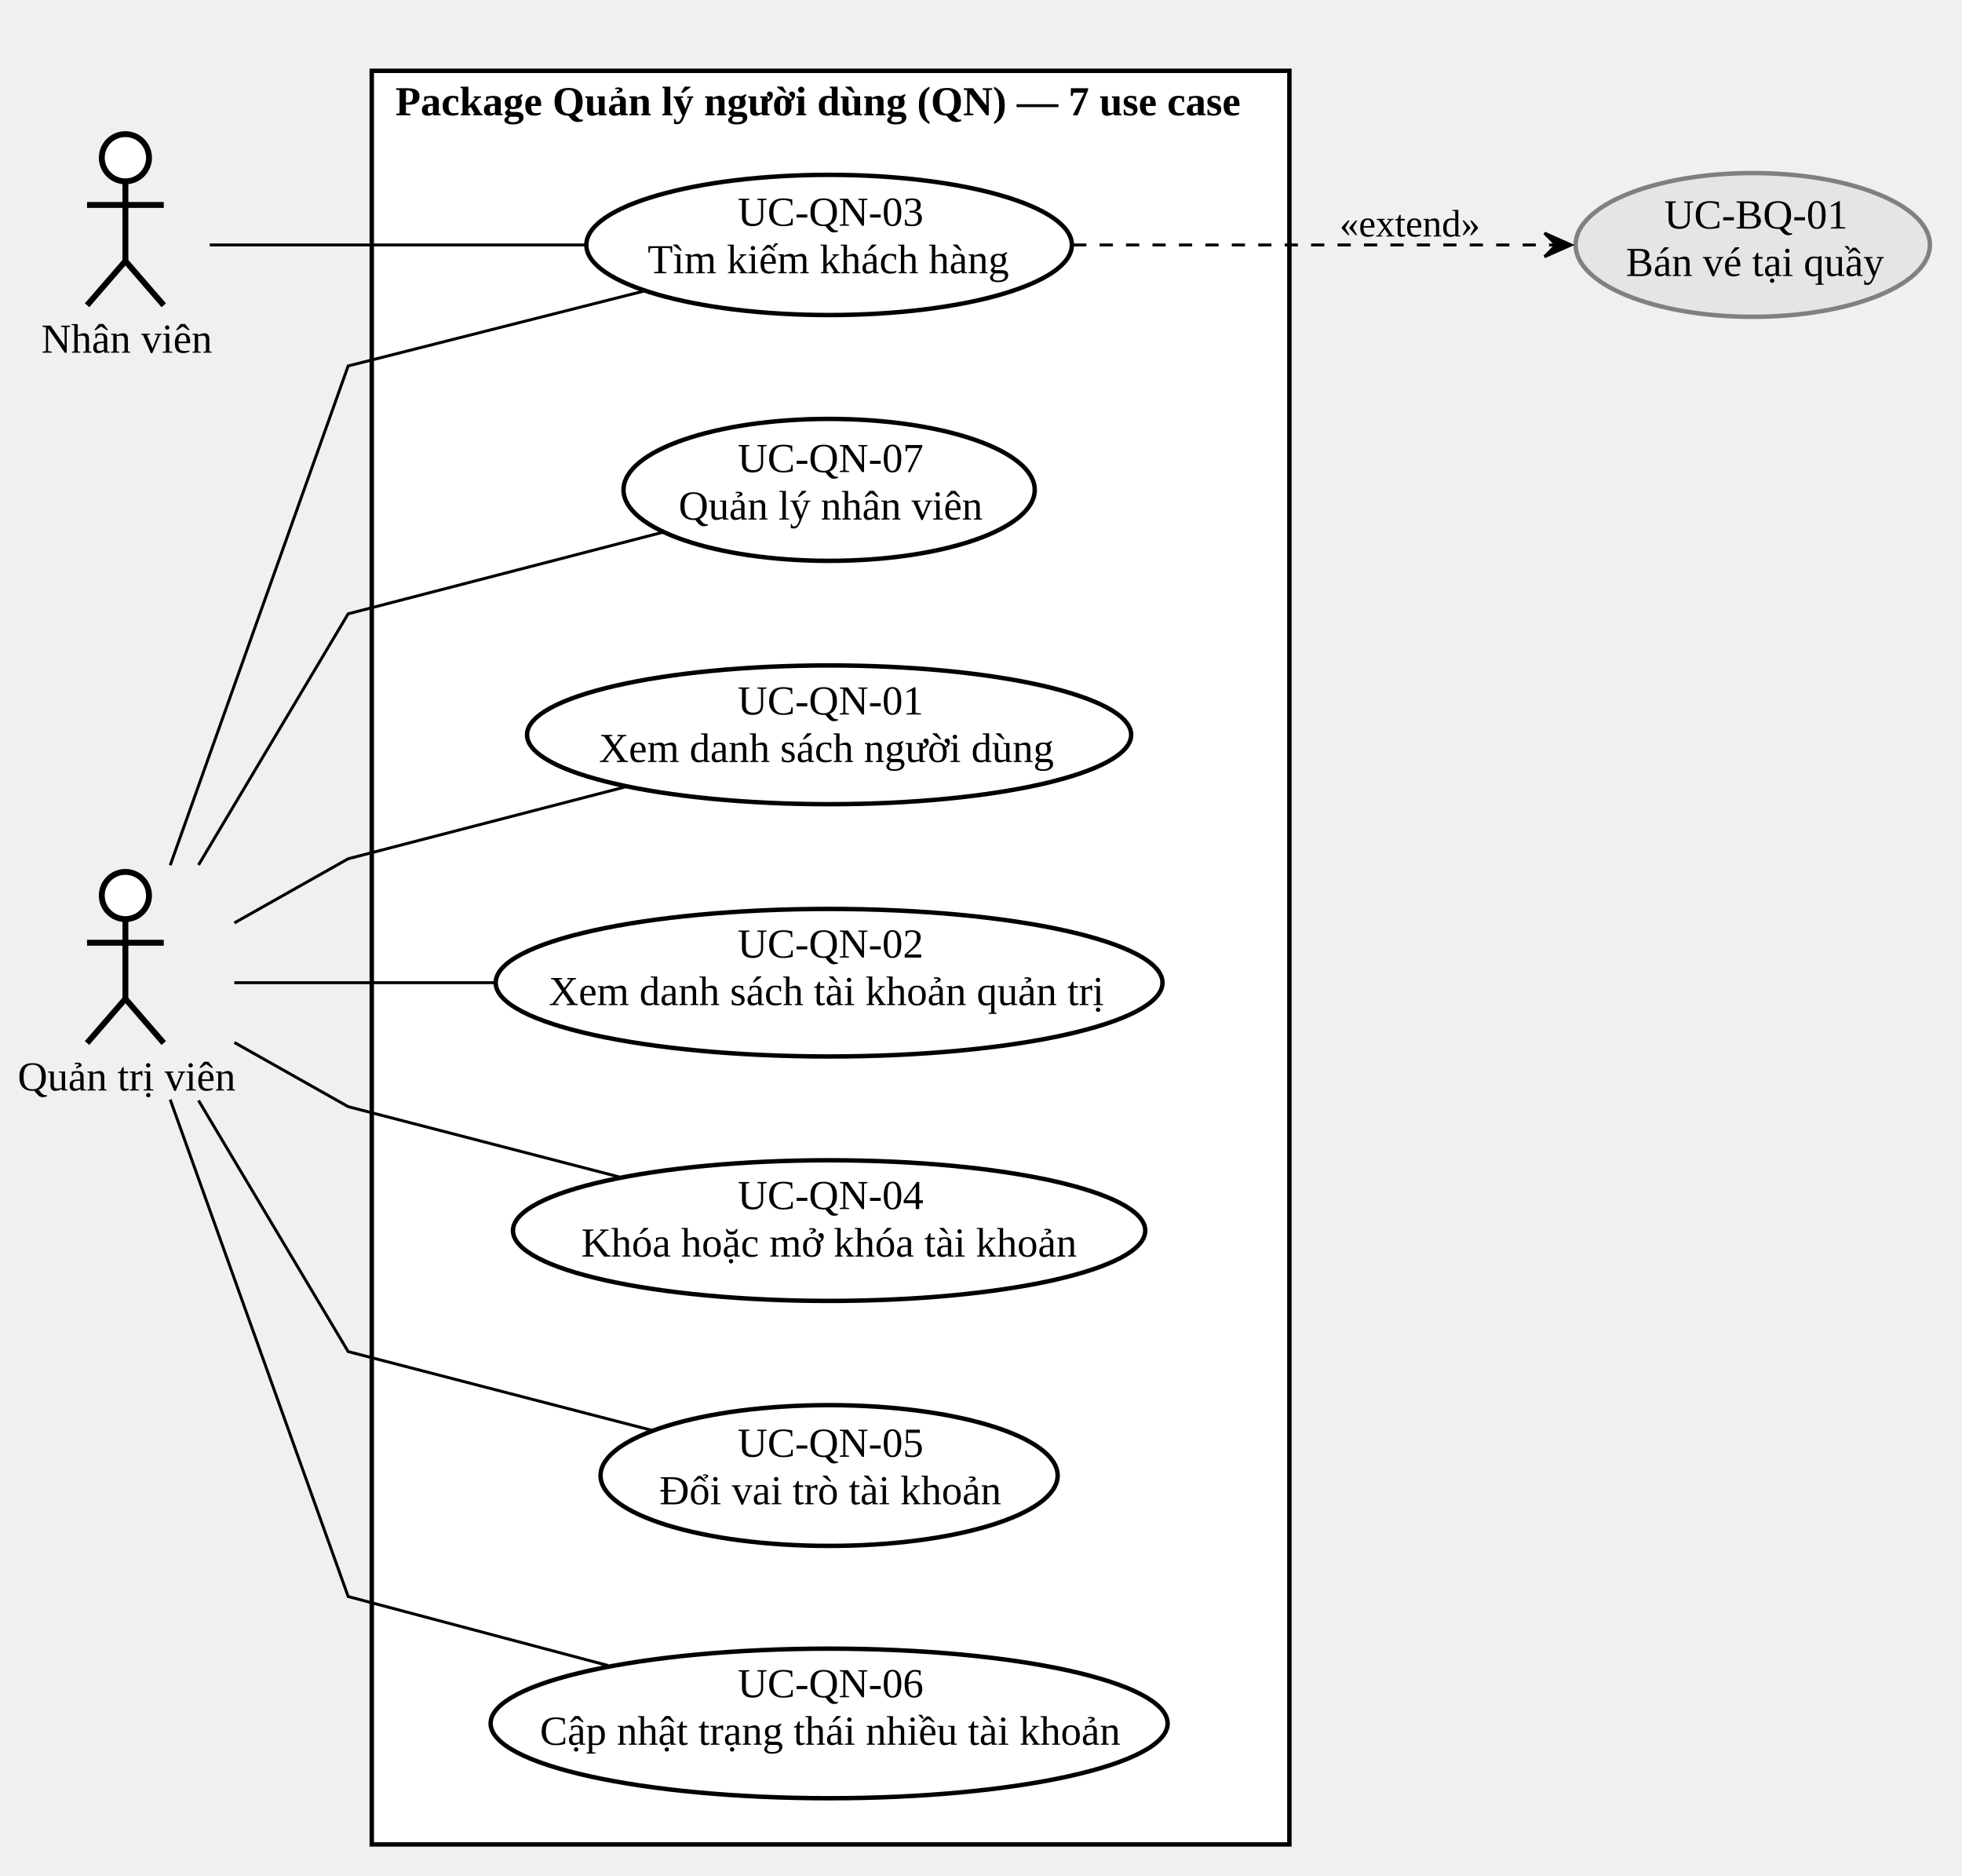
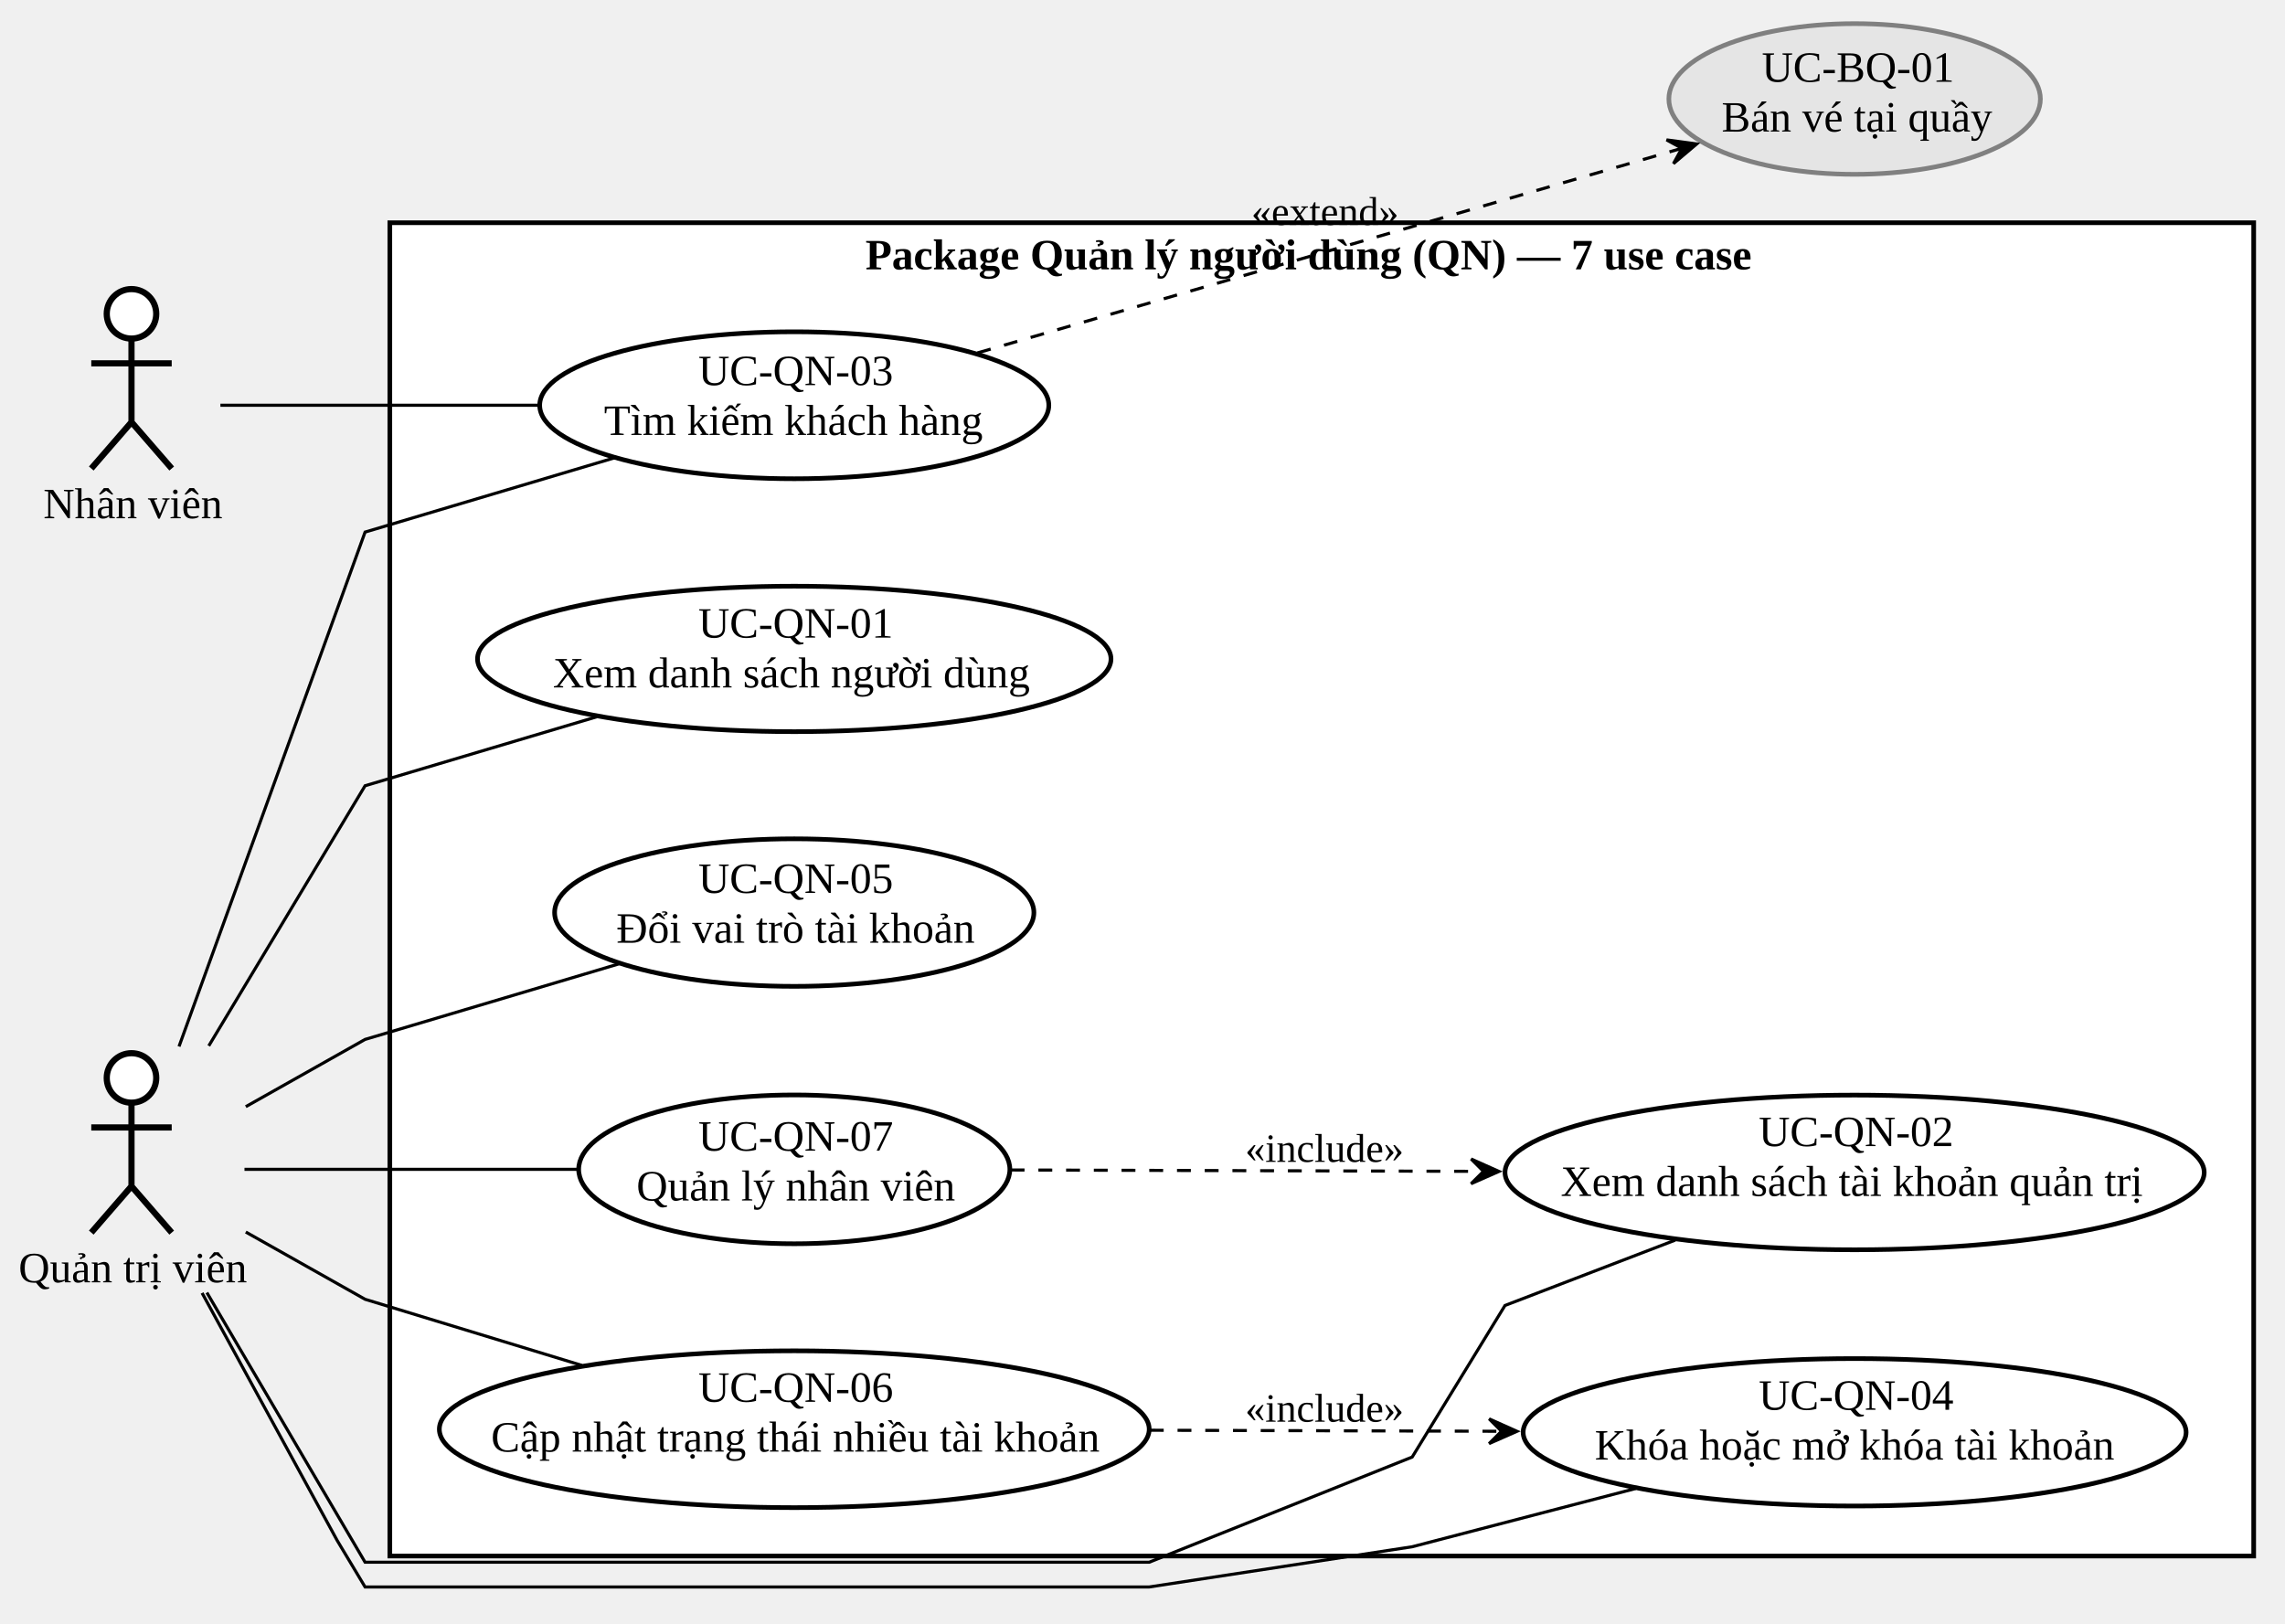
- <svg xmlns="http://www.w3.org/2000/svg" contentScriptType="application/ecmascript" contentStyleType="text/css" height="993.75px" preserveAspectRatio="none" style="width:1039px;height:993px;" version="1.1" viewBox="0 0 1039 993" width="1039.062px" zoomAndPan="magnify">
+ <svg xmlns="http://www.w3.org/2000/svg" contentScriptType="application/ecmascript" contentStyleType="text/css" height="820.312px" preserveAspectRatio="none" style="width:1154px;height:820px;" version="1.1" viewBox="0 0 1154 820" width="1154.688px" zoomAndPan="magnify">
  <defs />
  <g>
-     <rect fill="#FFFFFF" height="939.062" style="stroke: #000000; stroke-width: 2.344;" width="485.938" x="196.875" y="37.5" />
-     <text fill="#000000" font-family="Times New Roman" font-size="21.875" font-weight="bold" lengthAdjust="spacingAndGlyphs" textLength="460.938" x="209.375" y="61.047">Package Quản lý người dùng (QN) — 7 use case</text>
-     <ellipse cx="439.06" cy="389.064" fill="#FFFFFF" rx="159.967" ry="36.736" style="stroke: #000000; stroke-width: 2.344;" />
-     <text fill="#000000" font-family="Times New Roman" font-size="21.875" lengthAdjust="spacingAndGlyphs" textLength="96.875" x="390.623" y="378.3">UC-QN-01</text>
-     <text fill="#000000" font-family="Times New Roman" font-size="21.875" lengthAdjust="spacingAndGlyphs" textLength="243.75" x="317.185" y="403.454">Xem danh sách người dùng</text>
-     <ellipse cx="439.058" cy="520.312" fill="#FFFFFF" rx="176.559" ry="39.062" style="stroke: #000000; stroke-width: 2.344;" />
-     <text fill="#000000" font-family="Times New Roman" font-size="21.875" lengthAdjust="spacingAndGlyphs" textLength="96.875" x="390.621" y="507.016">UC-QN-02</text>
-     <text fill="#000000" font-family="Times New Roman" font-size="21.875" lengthAdjust="spacingAndGlyphs" textLength="296.875" x="290.621" y="532.17">Xem danh sách tài khoản quản trị</text>
-     <ellipse cx="439.063" cy="129.692" fill="#FFFFFF" rx="128.563" ry="37.114" style="stroke: #000000; stroke-width: 2.344;" />
-     <text fill="#000000" font-family="Times New Roman" font-size="21.875" lengthAdjust="spacingAndGlyphs" textLength="96.875" x="390.626" y="119.533">UC-QN-03</text>
-     <text fill="#000000" font-family="Times New Roman" font-size="21.875" lengthAdjust="spacingAndGlyphs" textLength="192.188" x="342.97" y="144.687">Tìm kiếm khách hàng</text>
-     <ellipse cx="439.069" cy="651.561" fill="#FFFFFF" rx="167.413" ry="37.233" style="stroke: #000000; stroke-width: 2.344;" />
-     <text fill="#000000" font-family="Times New Roman" font-size="21.875" lengthAdjust="spacingAndGlyphs" textLength="96.875" x="390.632" y="640.176">UC-QN-04</text>
-     <text fill="#000000" font-family="Times New Roman" font-size="21.875" lengthAdjust="spacingAndGlyphs" textLength="262.5" x="307.819" y="665.33">Khóa hoặc mở khóa tài khoản</text>
-     <ellipse cx="439.058" cy="781.244" fill="#FFFFFF" rx="121.027" ry="37.26" style="stroke: #000000; stroke-width: 2.344;" />
-     <text fill="#000000" font-family="Times New Roman" font-size="21.875" lengthAdjust="spacingAndGlyphs" textLength="96.875" x="390.62" y="771.315">UC-QN-05</text>
-     <text fill="#000000" font-family="Times New Roman" font-size="21.875" lengthAdjust="spacingAndGlyphs" textLength="179.688" x="349.214" y="796.469">Đổi vai trò tài khoản</text>
-     <ellipse cx="439.069" cy="912.508" fill="#FFFFFF" rx="179.256" ry="39.601" style="stroke: #000000; stroke-width: 2.344;" />
-     <text fill="#000000" font-family="Times New Roman" font-size="21.875" lengthAdjust="spacingAndGlyphs" textLength="96.875" x="390.631" y="898.65">UC-QN-06</text>
-     <text fill="#000000" font-family="Times New Roman" font-size="21.875" lengthAdjust="spacingAndGlyphs" textLength="306.25" x="285.944" y="923.804">Cập nhật trạng thái nhiều tài khoản</text>
-     <ellipse cx="439.067" cy="259.374" fill="#FFFFFF" rx="108.88" ry="37.577" style="stroke: #000000; stroke-width: 2.344;" />
-     <text fill="#000000" font-family="Times New Roman" font-size="21.875" lengthAdjust="spacingAndGlyphs" textLength="96.875" x="390.63" y="249.94">UC-QN-07</text>
-     <text fill="#000000" font-family="Times New Roman" font-size="21.875" lengthAdjust="spacingAndGlyphs" textLength="159.375" x="359.38" y="275.094">Quản lý nhân viên</text>
-     <ellipse cx="66.406" cy="83.516" fill="#FFFFFF" rx="12.5" ry="12.5" style="stroke: #000000; stroke-width: 3.125;" />
-     <path d="M66.406,96.016 L66.406,138.203 M46.094,108.516 L86.719,108.516 M66.406,138.203 L46.094,161.641 M66.406,138.203 L86.719,161.641 " fill="none" style="stroke: #000000; stroke-width: 3.125;" />
-     <text fill="#000000" font-family="Times New Roman" font-size="21.875" lengthAdjust="spacingAndGlyphs" textLength="89.062" x="21.875" y="186.75">Nhân viên</text>
-     <ellipse cx="66.406" cy="474.141" fill="#FFFFFF" rx="12.5" ry="12.5" style="stroke: #000000; stroke-width: 3.125;" />
-     <path d="M66.406,486.641 L66.406,528.828 M46.094,499.141 L86.719,499.141 M66.406,528.828 L46.094,552.266 M66.406,528.828 L86.719,552.266 " fill="none" style="stroke: #000000; stroke-width: 3.125;" />
-     <text fill="#000000" font-family="Times New Roman" font-size="21.875" lengthAdjust="spacingAndGlyphs" textLength="114.062" x="9.375" y="577.375">Quản trị viên</text>
-     <ellipse cx="928.193" cy="129.682" fill="#E5E5E5" rx="93.818" ry="38.057" style="stroke: #808080; stroke-width: 2.344;" />
-     <text fill="#000000" font-family="Times New Roman" font-size="21.875" lengthAdjust="spacingAndGlyphs" textLength="93.75" x="881.318" y="120.985">UC-BQ-01</text>
-     <text fill="#000000" font-family="Times New Roman" font-size="21.875" lengthAdjust="spacingAndGlyphs" textLength="134.375" x="861.005" y="146.139">Bán vé tại quầy</text>
-     <path d="M111.078,129.688 C159.625,129.688 240.781,129.688 310.031,129.688 " fill="none" id="A_NV-UC_QN_03" style="stroke: #000000; stroke-width: 1.562;" />
-     <path d="M124.125,488.656 C153.891,471.875 184.375,454.688 184.375,454.688 C184.375,454.688 261.703,434.641 330.891,416.703 " fill="none" id="A_QTV-UC_QN_01" style="stroke: #000000; stroke-width: 1.562;" />
-     <path d="M124.094,520.312 C161.141,520.312 211.891,520.312 261.766,520.312 " fill="none" id="A_QTV-UC_QN_02" style="stroke: #000000; stroke-width: 1.562;" />
-     <path d="M90.141,458.125 C123.906,363.375 184.375,193.75 184.375,193.75 C184.375,193.75 269.547,172.188 341.078,154.094 " fill="none" id="A_QTV-UC_QN_03" style="stroke: #000000; stroke-width: 1.562;" />
-     <path d="M124.125,551.969 C153.891,568.75 184.375,585.938 184.375,585.938 C184.375,585.938 259.531,605.422 327.953,623.156 " fill="none" id="A_QTV-UC_QN_04" style="stroke: #000000; stroke-width: 1.562;" />
-     <path d="M105.125,582.641 C139.188,639.812 184.375,715.625 184.375,715.625 C184.375,715.625 273.031,738.609 345.406,757.375 " fill="none" id="A_QTV-UC_QN_05" style="stroke: #000000; stroke-width: 1.562;" />
-     <path d="M90.141,582.203 C123.906,676.5 184.375,845.312 184.375,845.312 C184.375,845.312 255.297,864.141 322.047,881.859 " fill="none" id="A_QTV-UC_QN_06" style="stroke: #000000; stroke-width: 1.562;" />
-     <path d="M105.125,457.984 C139.188,400.812 184.375,325 184.375,325 C184.375,325 277.766,300.781 351.094,281.781 " fill="none" id="A_QTV-UC_QN_07" style="stroke: #000000; stroke-width: 1.562;" />
-     <path d="M568.312,129.688 C648.25,129.688 749.875,129.688 824.453,129.688 " fill="none" id="UC_QN_03-UC_BQ_01" style="stroke: #000000; stroke-width: 1.562; stroke-dasharray: 7.0,7.0;" />
-     <polygon fill="#000000" points="831.969,129.688,817.906,123.438,824.156,129.688,817.906,135.938,831.969,129.688" style="stroke: #000000; stroke-width: 1.562;" />
-     <text fill="#000000" font-family="Times New Roman" font-size="20.312" lengthAdjust="spacingAndGlyphs" textLength="76.562" x="709.375" y="125.214">«extend»</text>
+     <rect fill="#FFFFFF" height="673.438" style="stroke: #000000; stroke-width: 2.344;" width="941.312" x="196.875" y="112.5" />
+     <text fill="#000000" font-family="Times New Roman" font-size="21.875" font-weight="bold" lengthAdjust="spacingAndGlyphs" textLength="460.938" x="437.062" y="136.047">Package Quản lý người dùng (QN) — 7 use case</text>
+     <ellipse cx="401.123" cy="332.814" fill="#FFFFFF" rx="159.967" ry="36.736" style="stroke: #000000; stroke-width: 2.344;" />
+     <text fill="#000000" font-family="Times New Roman" font-size="21.875" lengthAdjust="spacingAndGlyphs" textLength="96.875" x="352.685" y="322.05">UC-QN-01</text>
+     <text fill="#000000" font-family="Times New Roman" font-size="21.875" lengthAdjust="spacingAndGlyphs" textLength="243.75" x="279.248" y="347.204">Xem danh sách người dùng</text>
+     <ellipse cx="936.637" cy="592.187" fill="#FFFFFF" rx="176.559" ry="39.062" style="stroke: #000000; stroke-width: 2.344;" />
+     <text fill="#000000" font-family="Times New Roman" font-size="21.875" lengthAdjust="spacingAndGlyphs" textLength="96.875" x="888.199" y="578.891">UC-QN-02</text>
+     <text fill="#000000" font-family="Times New Roman" font-size="21.875" lengthAdjust="spacingAndGlyphs" textLength="296.875" x="788.199" y="604.045">Xem danh sách tài khoản quản trị</text>
+     <ellipse cx="401.126" cy="204.692" fill="#FFFFFF" rx="128.563" ry="37.114" style="stroke: #000000; stroke-width: 2.344;" />
+     <text fill="#000000" font-family="Times New Roman" font-size="21.875" lengthAdjust="spacingAndGlyphs" textLength="96.875" x="352.688" y="194.533">UC-QN-03</text>
+     <text fill="#000000" font-family="Times New Roman" font-size="21.875" lengthAdjust="spacingAndGlyphs" textLength="192.188" x="305.032" y="219.687">Tìm kiếm khách hàng</text>
+     <ellipse cx="936.647" cy="723.436" fill="#FFFFFF" rx="167.413" ry="37.233" style="stroke: #000000; stroke-width: 2.344;" />
+     <text fill="#000000" font-family="Times New Roman" font-size="21.875" lengthAdjust="spacingAndGlyphs" textLength="96.875" x="888.21" y="712.051">UC-QN-04</text>
+     <text fill="#000000" font-family="Times New Roman" font-size="21.875" lengthAdjust="spacingAndGlyphs" textLength="262.5" x="805.397" y="737.205">Khóa hoặc mở khóa tài khoản</text>
+     <ellipse cx="401.12" cy="460.932" fill="#FFFFFF" rx="121.027" ry="37.26" style="stroke: #000000; stroke-width: 2.344;" />
+     <text fill="#000000" font-family="Times New Roman" font-size="21.875" lengthAdjust="spacingAndGlyphs" textLength="96.875" x="352.683" y="451.002">UC-QN-05</text>
+     <text fill="#000000" font-family="Times New Roman" font-size="21.875" lengthAdjust="spacingAndGlyphs" textLength="179.688" x="311.277" y="476.156">Đổi vai trò tài khoản</text>
+     <ellipse cx="401.131" cy="721.883" fill="#FFFFFF" rx="179.256" ry="39.601" style="stroke: #000000; stroke-width: 2.344;" />
+     <text fill="#000000" font-family="Times New Roman" font-size="21.875" lengthAdjust="spacingAndGlyphs" textLength="96.875" x="352.694" y="708.025">UC-QN-06</text>
+     <text fill="#000000" font-family="Times New Roman" font-size="21.875" lengthAdjust="spacingAndGlyphs" textLength="306.25" x="248.006" y="733.179">Cập nhật trạng thái nhiều tài khoản</text>
+     <ellipse cx="401.13" cy="590.624" fill="#FFFFFF" rx="108.88" ry="37.577" style="stroke: #000000; stroke-width: 2.344;" />
+     <text fill="#000000" font-family="Times New Roman" font-size="21.875" lengthAdjust="spacingAndGlyphs" textLength="96.875" x="352.692" y="581.19">UC-QN-07</text>
+     <text fill="#000000" font-family="Times New Roman" font-size="21.875" lengthAdjust="spacingAndGlyphs" textLength="159.375" x="321.442" y="606.344">Quản lý nhân viên</text>
+     <ellipse cx="66.406" cy="158.516" fill="#FFFFFF" rx="12.5" ry="12.5" style="stroke: #000000; stroke-width: 3.125;" />
+     <path d="M66.406,171.016 L66.406,213.203 M46.094,183.516 L86.719,183.516 M66.406,213.203 L46.094,236.641 M66.406,213.203 L86.719,236.641 " fill="none" style="stroke: #000000; stroke-width: 3.125;" />
+     <text fill="#000000" font-family="Times New Roman" font-size="21.875" lengthAdjust="spacingAndGlyphs" textLength="89.062" x="21.875" y="261.75">Nhân viên</text>
+     <ellipse cx="66.406" cy="544.453" fill="#FFFFFF" rx="12.5" ry="12.5" style="stroke: #000000; stroke-width: 3.125;" />
+     <path d="M66.406,556.953 L66.406,599.141 M46.094,569.453 L86.719,569.453 M66.406,599.141 L46.094,622.578 M66.406,599.141 L86.719,622.578 " fill="none" style="stroke: #000000; stroke-width: 3.125;" />
+     <text fill="#000000" font-family="Times New Roman" font-size="21.875" lengthAdjust="spacingAndGlyphs" textLength="114.062" x="9.375" y="647.688">Quản trị viên</text>
+     <ellipse cx="936.646" cy="49.994" fill="#E5E5E5" rx="93.818" ry="38.057" style="stroke: #808080; stroke-width: 2.344;" />
+     <text fill="#000000" font-family="Times New Roman" font-size="21.875" lengthAdjust="spacingAndGlyphs" textLength="93.75" x="889.771" y="41.298">UC-BQ-01</text>
+     <text fill="#000000" font-family="Times New Roman" font-size="21.875" lengthAdjust="spacingAndGlyphs" textLength="134.375" x="869.458" y="66.452">Bán vé tại quầy</text>
+     <path d="M111.312,204.688 C152.219,204.688 215.594,204.688 272.516,204.688 " fill="none" id="A_NV-UC_QN_03" style="stroke: #000000; stroke-width: 1.562;" />
+     <path d="M105.438,528.25 C139.469,471.609 184.375,396.875 184.375,396.875 C184.375,396.875 244.656,378.922 301.422,362.031 " fill="none" id="A_QTV-UC_QN_01" style="stroke: #000000; stroke-width: 1.562;" />
+     <path d="M104.484,652.875 C138.625,711.062 184.375,789.062 184.375,789.062 C184.375,789.062 580.391,789.062 580.391,789.062 C580.391,789.062 713.203,735.938 713.203,735.938 C713.203,735.938 760.078,659.375 760.078,659.375 C760.078,659.375 802.797,642.969 846.031,626.375 " fill="none" id="A_QTV-UC_QN_02" style="stroke: #000000; stroke-width: 1.562;" />
+     <path d="M90.406,528.562 C124.234,435.031 184.375,268.75 184.375,268.75 C184.375,268.75 251.047,248.906 310.172,231.297 " fill="none" id="A_QTV-UC_QN_03" style="stroke: #000000; stroke-width: 1.562;" />
+     <path d="M102.047,653.062 C131.812,707.609 170.312,778.125 170.312,778.125 C170.312,778.125 184.375,801.562 184.375,801.562 C184.375,801.562 580.391,801.562 580.391,801.562 C580.391,801.562 713.203,781.25 713.203,781.25 C713.203,781.25 769.969,766.453 826.078,751.828 " fill="none" id="A_QTV-UC_QN_04" style="stroke: #000000; stroke-width: 1.562;" />
+     <path d="M124.125,558.969 C153.891,542.188 184.375,525 184.375,525 C184.375,525 252.938,504.594 312.656,486.812 " fill="none" id="A_QTV-UC_QN_05" style="stroke: #000000; stroke-width: 1.562;" />
+     <path d="M124.125,622.281 C153.891,639.062 184.375,656.25 184.375,656.25 C184.375,656.25 239.438,673.047 293.859,689.641 " fill="none" id="A_QTV-UC_QN_06" style="stroke: #000000; stroke-width: 1.562;" />
+     <path d="M123.469,590.625 C169.203,590.625 235.406,590.625 291.516,590.625 " fill="none" id="A_QTV-UC_QN_07" style="stroke: #000000; stroke-width: 1.562;" />
+     <path d="M493.609,178.266 C593.438,149.266 752.484,103.047 849.953,74.734 " fill="none" id="UC_QN_03-UC_BQ_01" style="stroke: #000000; stroke-width: 1.562; stroke-dasharray: 7.0,7.0;" />
+     <polygon fill="#000000" points="856.906,72.703,841.656,70.641,849.406,74.891,845.156,82.641,856.906,72.703" style="stroke: #000000; stroke-width: 1.562;" />
+     <text fill="#000000" font-family="Times New Roman" font-size="20.312" lengthAdjust="spacingAndGlyphs" textLength="76.562" x="631.953" y="113.604">«extend»</text>
+     <path d="M580.703,722.391 C638,722.562 701.438,722.75 758.609,722.922 " fill="none" id="UC_QN_06-UC_QN_04" style="stroke: #000000; stroke-width: 1.562; stroke-dasharray: 7.0,7.0;" />
+     <polygon fill="#000000" points="766.109,722.938,752.065,716.647,758.297,722.915,752.029,729.147,766.109,722.938" style="stroke: #000000; stroke-width: 1.562;" />
+     <text fill="#000000" font-family="Times New Roman" font-size="20.312" lengthAdjust="spacingAndGlyphs" textLength="82.812" x="628.828" y="718.089">«include»</text>
+     <path d="M510.422,590.938 C579.047,591.141 669.734,591.406 749.688,591.641 " fill="none" id="UC_QN_07-UC_QN_02" style="stroke: #000000; stroke-width: 1.562; stroke-dasharray: 7.0,7.0;" />
+     <polygon fill="#000000" points="757.016,591.672,742.971,585.382,749.203,591.65,742.935,597.882,757.016,591.672" style="stroke: #000000; stroke-width: 1.562;" />
+     <text fill="#000000" font-family="Times New Roman" font-size="20.312" lengthAdjust="spacingAndGlyphs" textLength="82.812" x="628.828" y="586.839">«include»</text>
  </g>
</svg>
